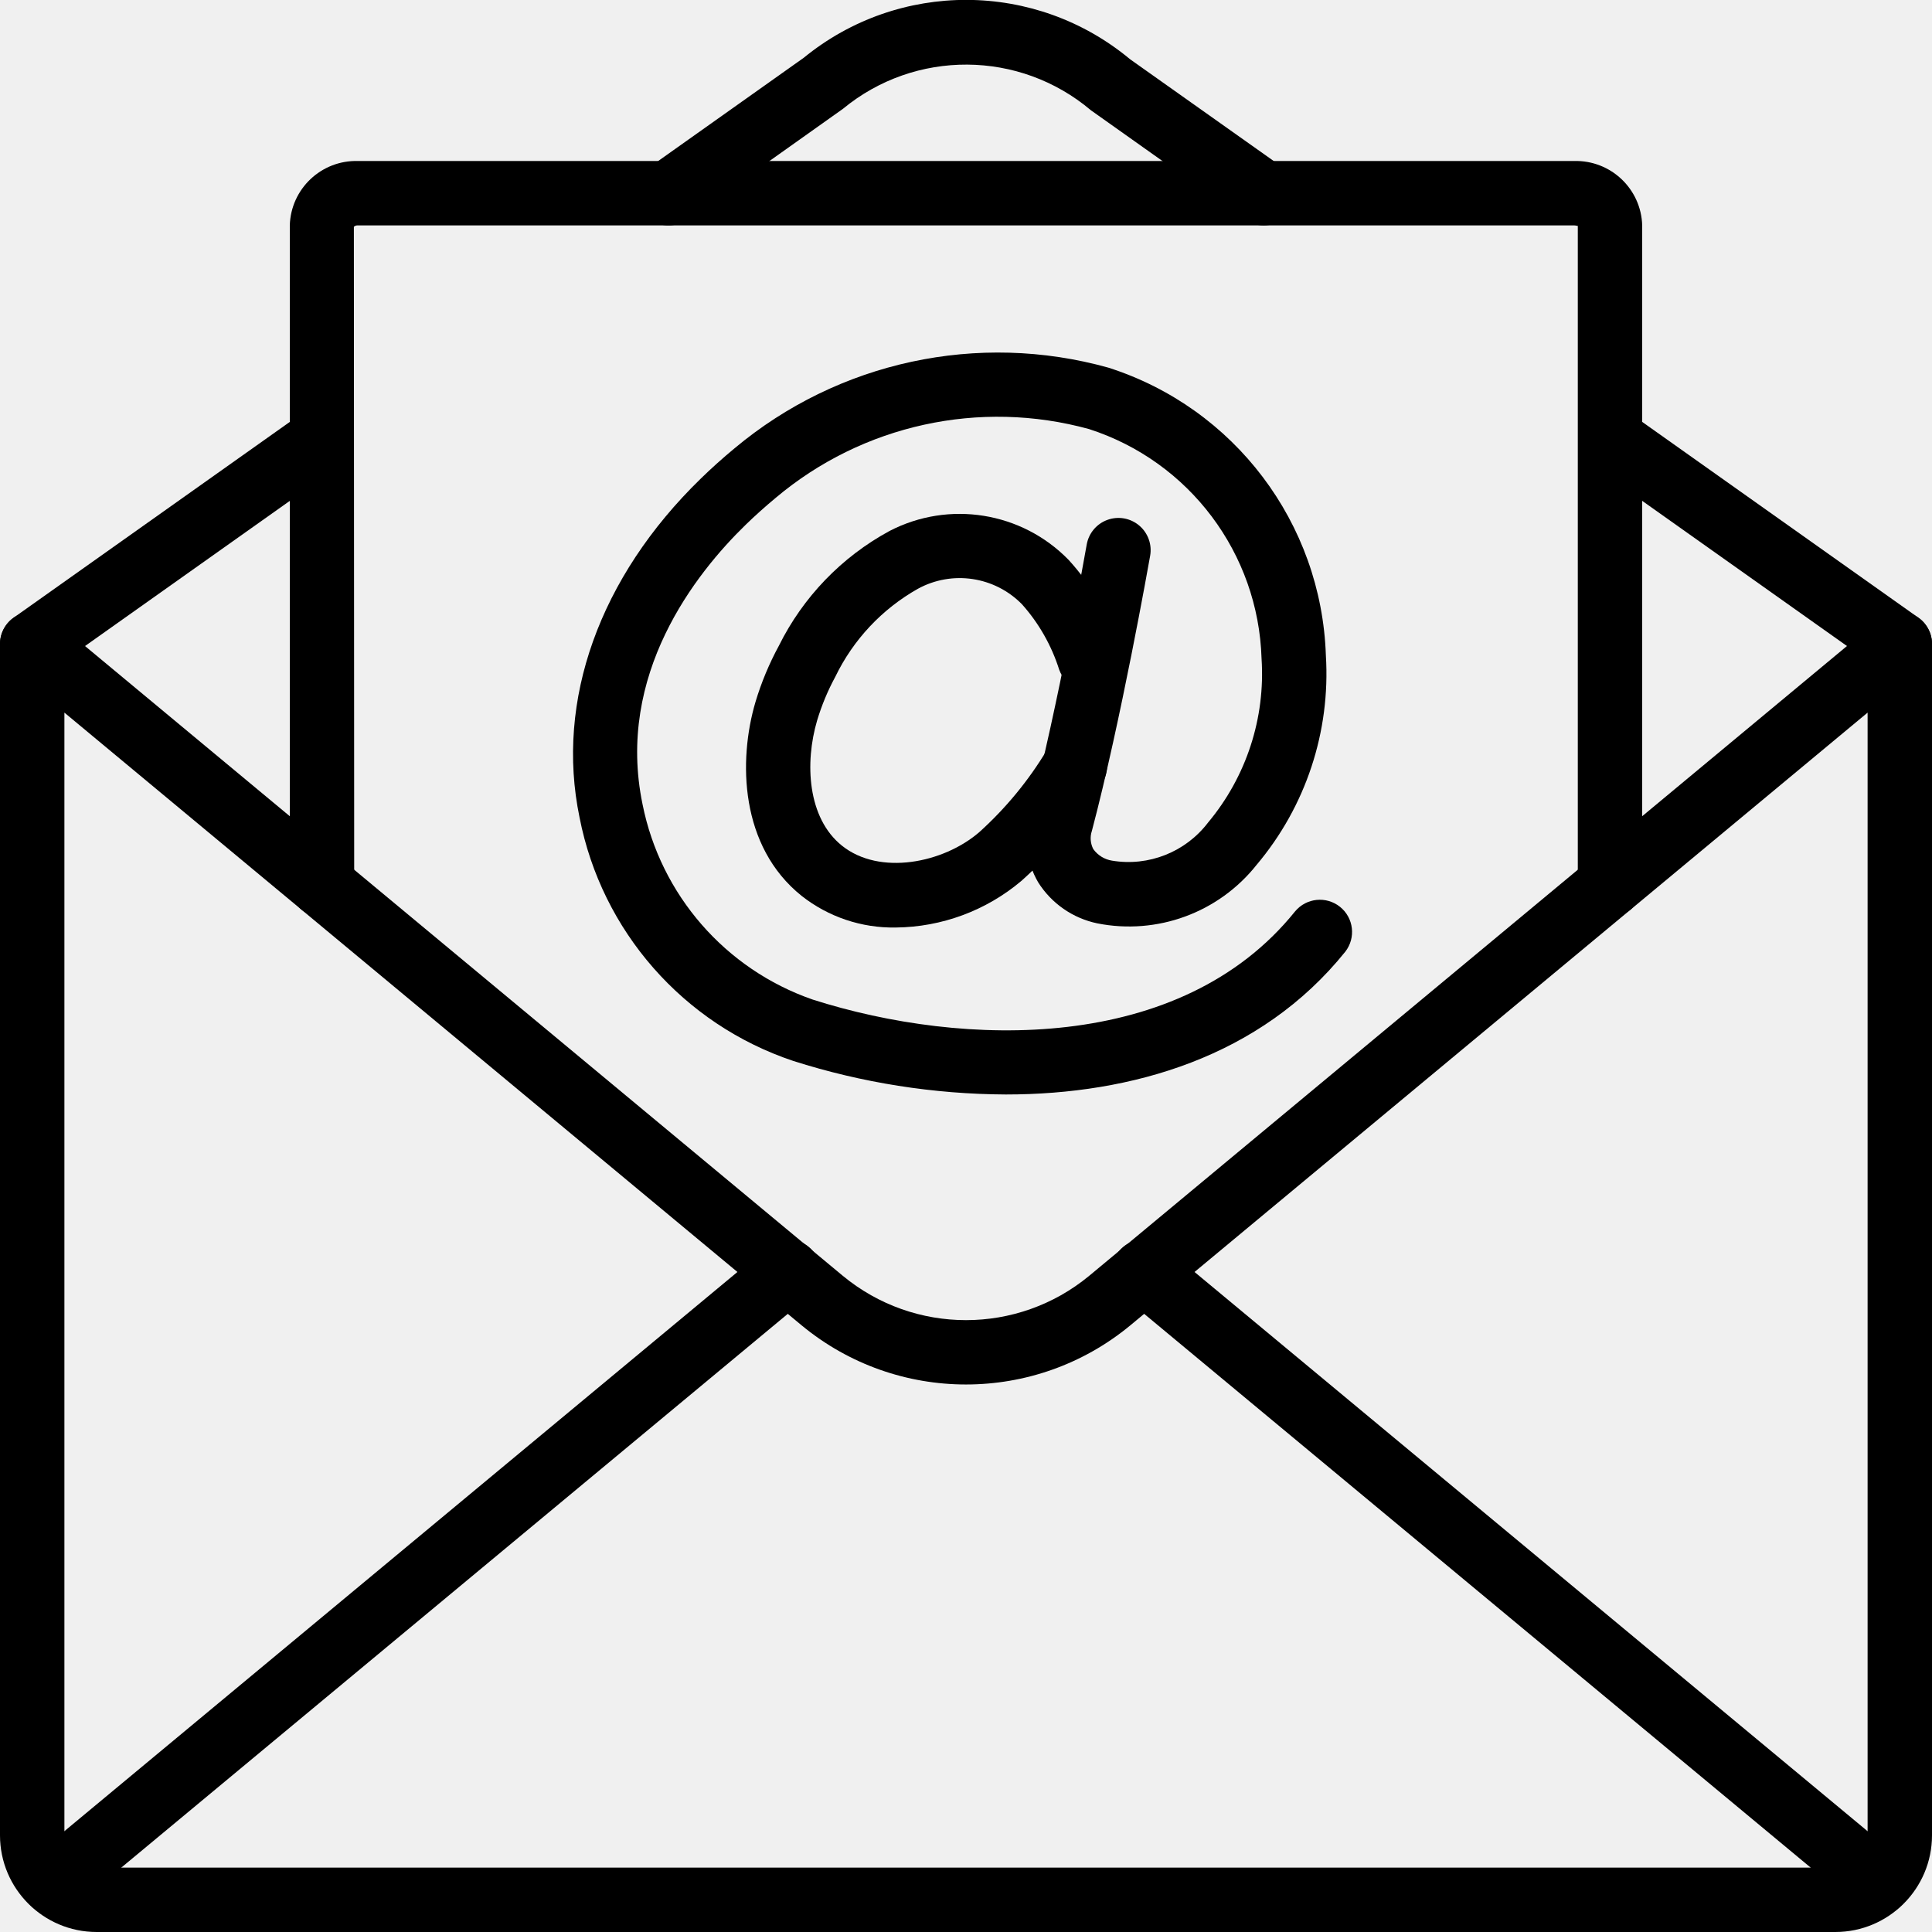
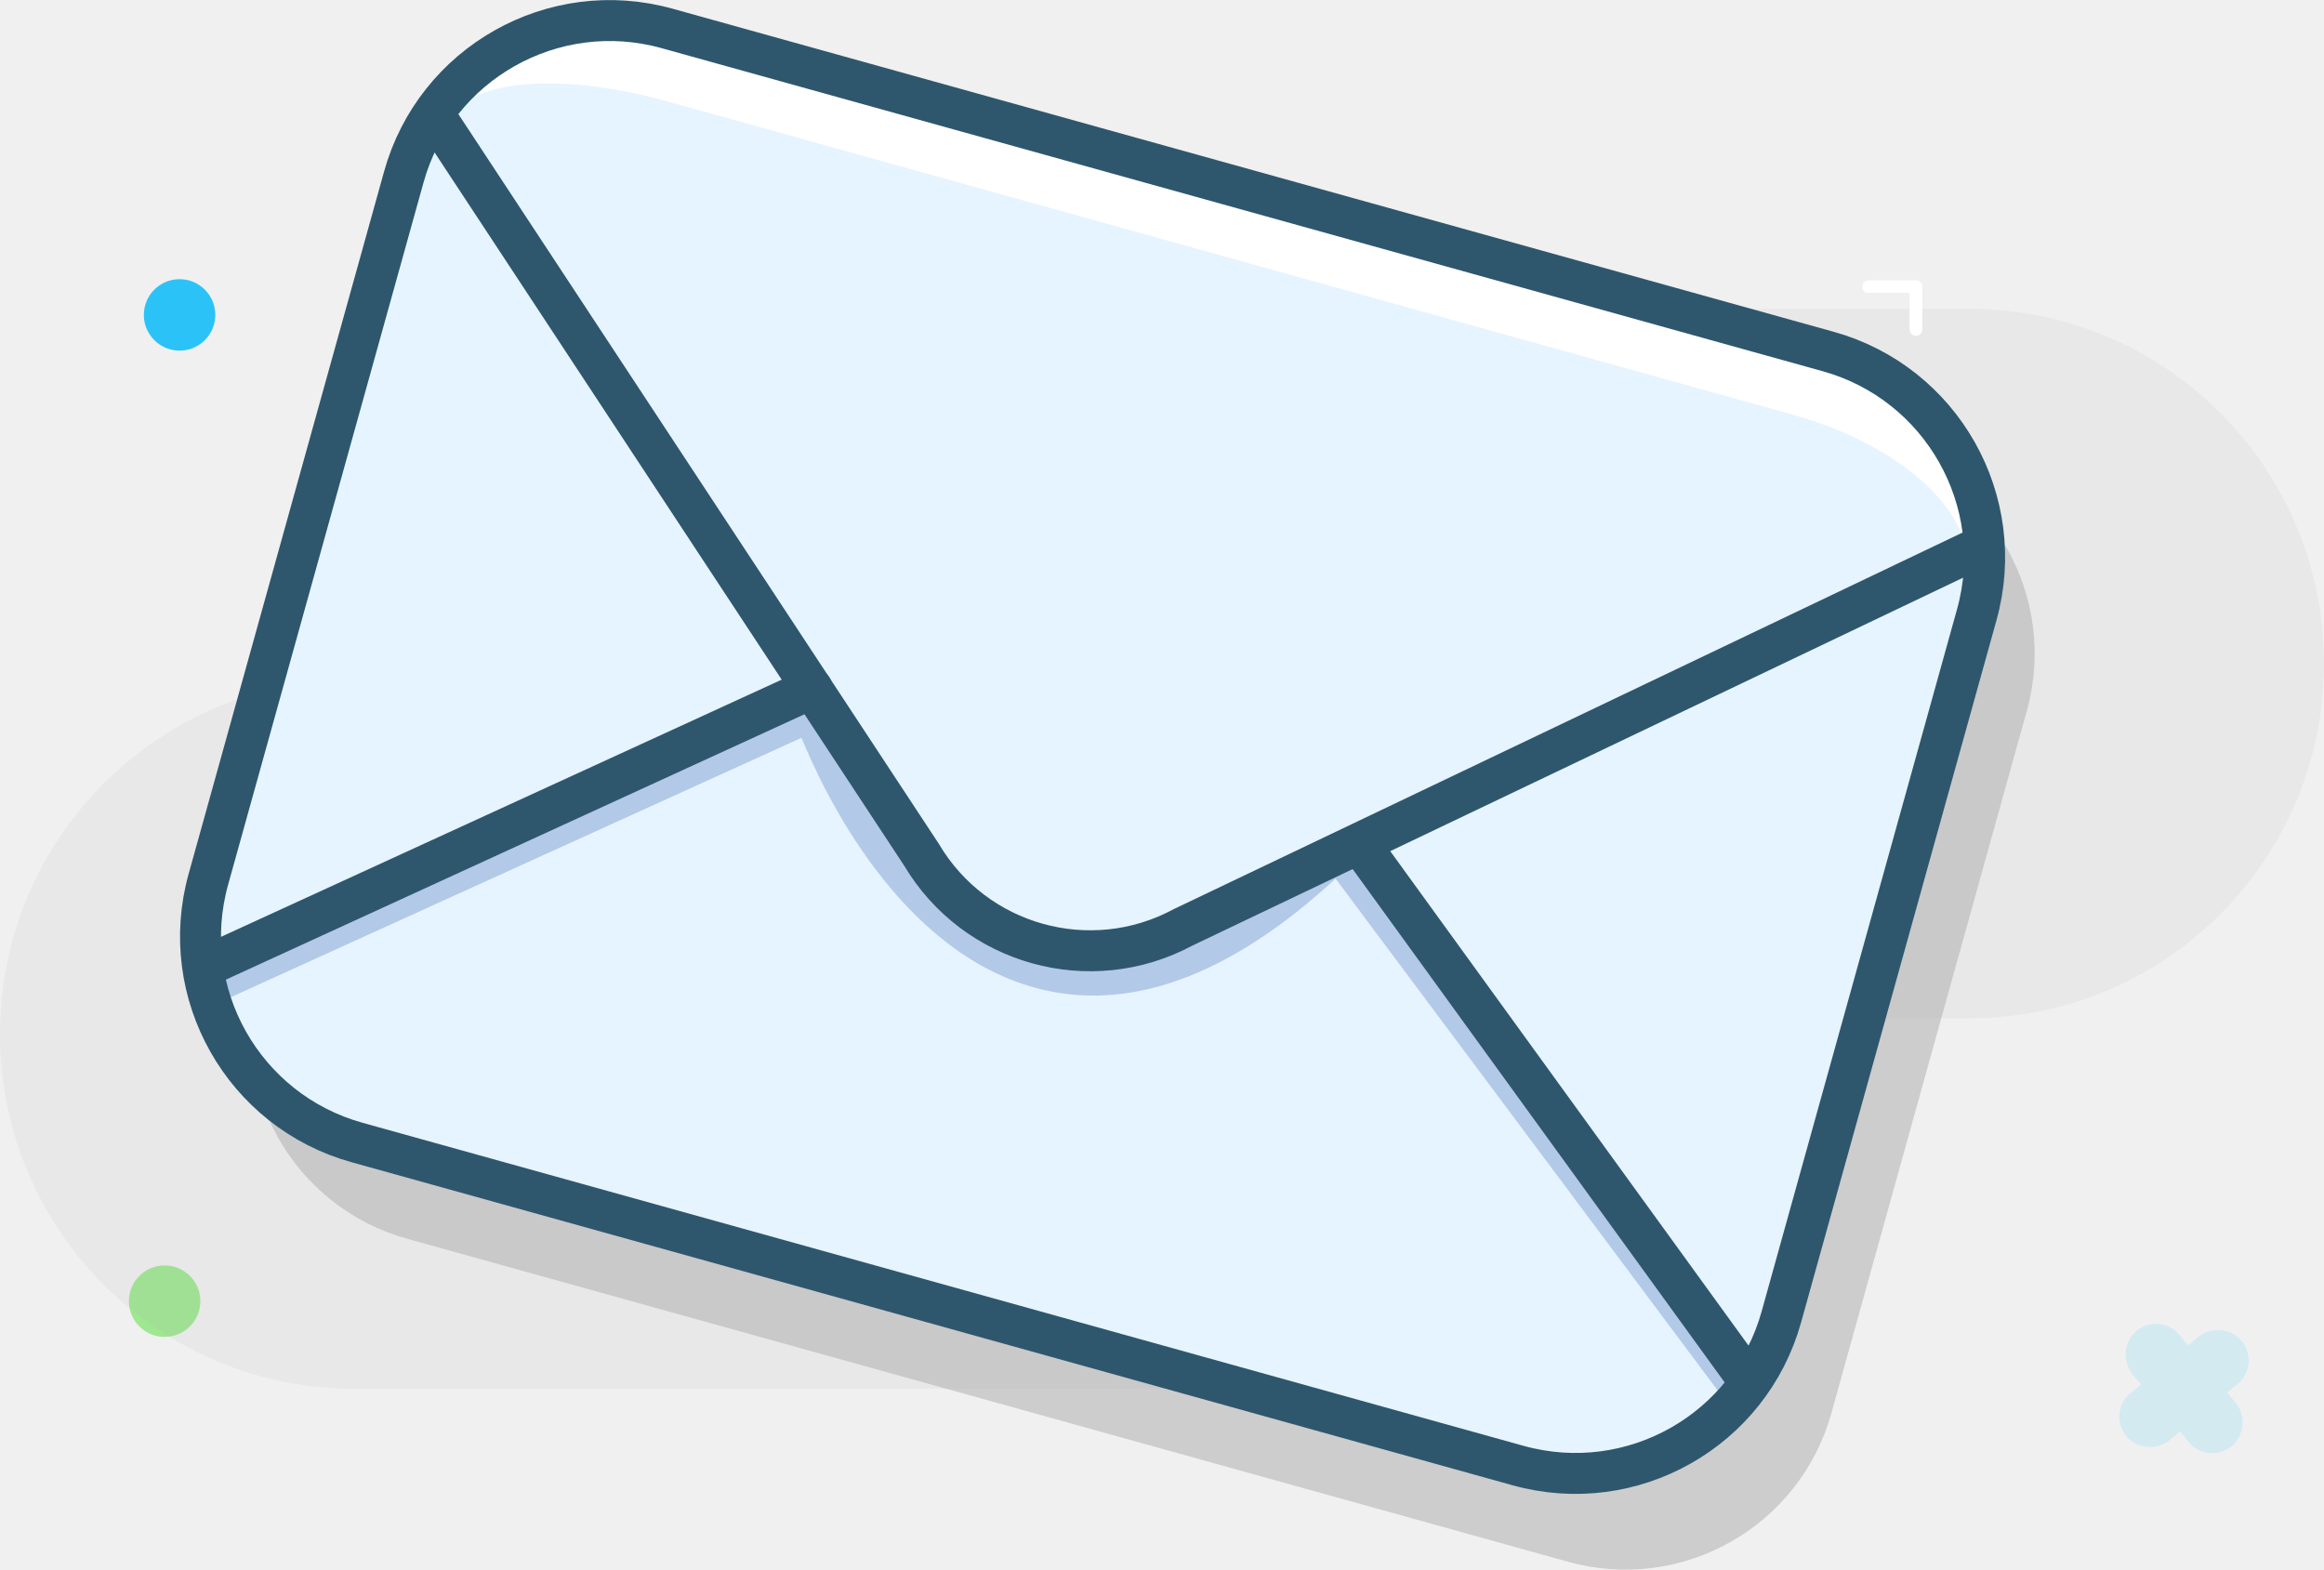
- <svg xmlns="http://www.w3.org/2000/svg" height="512" viewBox="0 0 60 60" width="512">
-   <g id="Page-1" fill="none" fill-rule="evenodd">
-     <g id="015---Email" fill="rgb(0,0,0)" fill-rule="nonzero" transform="translate(0 -1)">
-       <path id="Shape" d="m31.238 34.99c-2.242-.01-4.469-.362-6.604-1.042-3.413-1.142-5.948-4.031-6.636-7.563-.753-3.627.619-7.461 3.764-10.52.337-.329.688-.643 1.052-.944 3.22-2.695 7.56-3.632 11.605-2.504 3.916 1.25 6.621 4.828 6.757 8.937.147 2.365-.624 4.695-2.152 6.506-1.178 1.484-3.087 2.185-4.946 1.816-.76-.158-1.423-.618-1.837-1.275-.371-.638-.466-1.4-.264-2.11.875-3.306 1.764-8.329 1.772-8.38.062-.352.307-.644.643-.766s.711-.056.985.174c.274.23.404.588.342.94-.037.209-.913 5.157-1.809 8.543-.064.188-.048.393.044.569.138.191.347.32.58.357 1.138.19 2.287-.267 2.985-1.185 1.186-1.419 1.781-3.241 1.66-5.087-.098-3.27-2.242-6.125-5.355-7.13-3.398-.935-7.039-.136-9.734 2.135-.321.267-.634.546-.934.838-1.555 1.512-4.037 4.65-3.201 8.68.562 2.815 2.573 5.123 5.285 6.064 4.69 1.496 11.429 1.676 14.98-2.739.349-.42.97-.483 1.396-.141s.498.962.163 1.393c-2.626 3.265-6.621 4.434-10.541 4.434z" />
-       <path id="Shape" d="m27.815 29.805c-1.057.018-2.088-.328-2.919-.982-1.919-1.536-1.972-4.205-1.434-6.022.181-.605.425-1.19.726-1.745.75-1.514 1.95-2.759 3.435-3.565 1.849-.96 4.109-.596 5.563.896.722.791 1.265 1.727 1.594 2.746.174.517-.098 1.078-.612 1.261-.514.183-1.08-.08-1.272-.59-.237-.753-.631-1.447-1.156-2.036-.848-.867-2.169-1.065-3.234-.483-1.114.628-2.009 1.582-2.565 2.733-.234.431-.423.886-.564 1.355-.389 1.315-.303 3.03.769 3.889 1.172.941 3.15.543 4.263-.416.829-.747 1.542-1.613 2.114-2.571.185-.31.523-.497.885-.487.361.009.689.213.858.533.169.32.152.705-.044 1.009-.677 1.129-1.521 2.149-2.502 3.027-1.093.923-2.475 1.435-3.905 1.448z" />
-       <path id="Shape" d="m57 61h-54c-1.656-.002-2.998-1.344-3-3v-37c0-.388.224-.741.575-.905s.766-.112 1.064.136l24.537 20.392c2.22 1.834 5.429 1.833 7.649-.001l24.535-20.391c.298-.248.713-.302 1.065-.137.351.165.576.518.575.906v37c-.002 1.656-1.344 2.998-3 3zm-55-37.869v34.869c.001.552.448.999 1 1h54c.552-0.0 1-.448 1-1v-34.869l-22.898 19.03c-2.961 2.447-7.241 2.447-10.203.002z" />
-       <path id="Shape" d="m1.001 22c-.436 0-.821-.281-.954-.696-.132-.415.019-.868.375-1.12l9-6.38c.451-.312 1.069-.204 1.386.244s.215 1.066-.229 1.388l-9 6.38c-.169.12-.37.184-.577.184z" />
-       <path id="Shape" d="m58.999 22c-.207 0-.409-.064-.577-.184l-9-6.38c-.444-.322-.546-.941-.229-1.388s.935-.556 1.386-.244l9 6.38c.355.252.507.705.375 1.12-.132.415-.518.697-.954.696z" />
-       <path id="Shape" d="m39.239 8c-.207 0-.409-.064-.578-.184l-4.78-3.39c-2.219-1.875-5.461-1.895-7.703-.046l-4.84 3.437c-.291.207-.671.242-.996.093-.325-.149-.545-.46-.579-.816-.033-.356.126-.702.417-.909l4.78-3.39c2.954-2.415 7.205-2.396 10.137.046l4.72 3.344c.356.252.507.705.375 1.12s-.518.697-.954.696z" />
-       <path id="Shape" d="m1.65 60.46c-.421 0-.798-.264-.941-.66-.143-.396-.023-.84.301-1.109l22.82-18.96c.274-.233.653-.301.991-.178.338.123.584.419.643.774.06.355-.076.715-.356.942l-22.82 18.96c-.179.149-.405.231-.638.231z" />
-       <path id="Shape" d="m58.349 60.46c-.233 0-.459-.082-.638-.231l-22.82-18.96c-.279-.227-.415-.587-.356-.942.06-.355.305-.651.643-.774.338-.123.716-.056.991.178l22.819 18.96c.324.269.445.713.301 1.109-.143.396-.52.66-.941.66z" />
-       <path id="Shape" d="m50 29.48c-.552 0-1-.448-1-1v-20.472c-.003.021-.043-.007-.11-.008h-37.78c-.044-.003-.088.013-.12.043l.01 20.437c0 .552-.448 1-1 1-.552 0-1-.448-1-1v-20.48c.032-1.134.976-2.028 2.11-2h37.78c1.134-.028 2.078.866 2.11 2v20.48c0 .552-.448 1-1 1z" />
+ <svg xmlns="http://www.w3.org/2000/svg" viewBox="0 0 227 153.34">
+   <defs>
+     <style>.cls-1,.cls-2{fill:#aaa;}.cls-1{opacity:0.5;}.cls-2{opacity:0.12;}.cls-3{fill:#9fe791;}.cls-4{fill:#2bc3f7;}.cls-5{opacity:0.15;}.cls-6{fill:#32caf8;}.cls-7{fill:#fff;}.cls-11,.cls-8{fill:none;stroke-miterlimit:10;}.cls-8{stroke:#fff;stroke-width:3px;}.cls-9{fill:#e6f4ff;}.cls-10{fill:#b3c9e8;}.cls-11{stroke:#2e576d;stroke-linecap:round;stroke-width:4px;}</style>
+   </defs>
+   <g id="Layer_2" data-name="Layer 2">
+     <g id="Layer_1-2" data-name="Layer 1">
+       <rect class="cls-1" x="55.13" y="2.63" width="112.96" height="159.48" rx="20.88" ry="20.88" transform="translate(2.33 167.81) rotate(-74.45)" />
+       <rect class="cls-2" x="40.77" y="30.17" width="186.23" height="69.3" rx="34.65" ry="34.65" />
+       <circle class="cls-3" cx="16.08" cy="127.1" r="3.49" />
+       <rect class="cls-2" y="66.37" width="180.67" height="69.3" rx="34.65" ry="34.65" />
+       <circle class="cls-4" cx="17.54" cy="30.76" r="3.49" />
+       <g class="cls-5">
+         <path class="cls-6" d="M214.52,130.77l-6.63,5.49a3,3,0,0,0,0,4.24,3.07,3.07,0,0,0,4.24,0l6.63-5.49a3,3,0,0,0,0-4.24,3.07,3.07,0,0,0-4.24,0Z" />
+         <path class="cls-6" d="M218.2,136.83l-5.49-6.63a3,3,0,0,0-4.24,0,3.07,3.07,0,0,0,0,4.24l5.49,6.63a3,3,0,0,0,4.24,0,3.07,3.07,0,0,0,0-4.24Z" />
+       </g>
+       <path class="cls-7" d="M186.43,38.66l.09,5.73a.63.63,0,0,0,1.25,0l-.09-5.73a.63.63,0,0,0-1.25,0Z" />
+       <path class="cls-7" d="M182.44,28.6h4.7l-.62-.62v4.27a.63.63,0,0,0,1.25,0V28a.63.63,0,0,0-.62-.62h-4.7a.63.63,0,0,0,0,1.25Z" />
+       <path class="cls-8" d="M111.4,102.1" />
+       <rect class="cls-9" x="50.13" y="-6.37" width="112.96" height="159.48" rx="20.88" ry="20.88" transform="translate(7.34 156.4) rotate(-74.45)" />
+       <path class="cls-10" d="M20.78,98.21l-1.24-2.73L80,68l.54,1.55c.07.21,7.35,20.68,21.91,24.19,8.18,2,17.27-1.76,27-11.08l2.07,2.17C121,94.9,111,98.88,101.74,96.65,87.9,93.31,80.37,77.19,78.29,72.07Z" />
+       <rect class="cls-10" x="148.81" y="78.49" width="3" height="62.88" transform="translate(-35.9 111.74) rotate(-36.74)" />
+       <path class="cls-8" d="M101.77,99.34" />
+       <path class="cls-7" d="M176.72,34.93,66.83,4.34c-10.77-3-19.42-.45-22.31,4.7l-1.63,4.09c1.56-5.59,11.62-6.19,22.39-3.2L175.16,40.52c10.77,3,18.23,10,16.68,15.55l1.56-5.6C195,44.89,187.49,37.92,176.72,34.93Z" />
+       <rect class="cls-11" x="50.24" y="-6.77" width="112.96" height="159.48" rx="20.88" ry="20.88" transform="translate(7.81 156.22) rotate(-74.45)" />
+       <line class="cls-11" x1="20.72" y1="94.11" x2="79.32" y2="67.23" />
+       <line class="cls-11" x1="132.88" y1="82.53" x2="170.66" y2="134.67" />
+       <path class="cls-11" d="M42.88,11.91,90,83.48a19.16,19.16,0,0,0,25.55,7.11l78.09-37.28" />
    </g>
  </g>
</svg>
